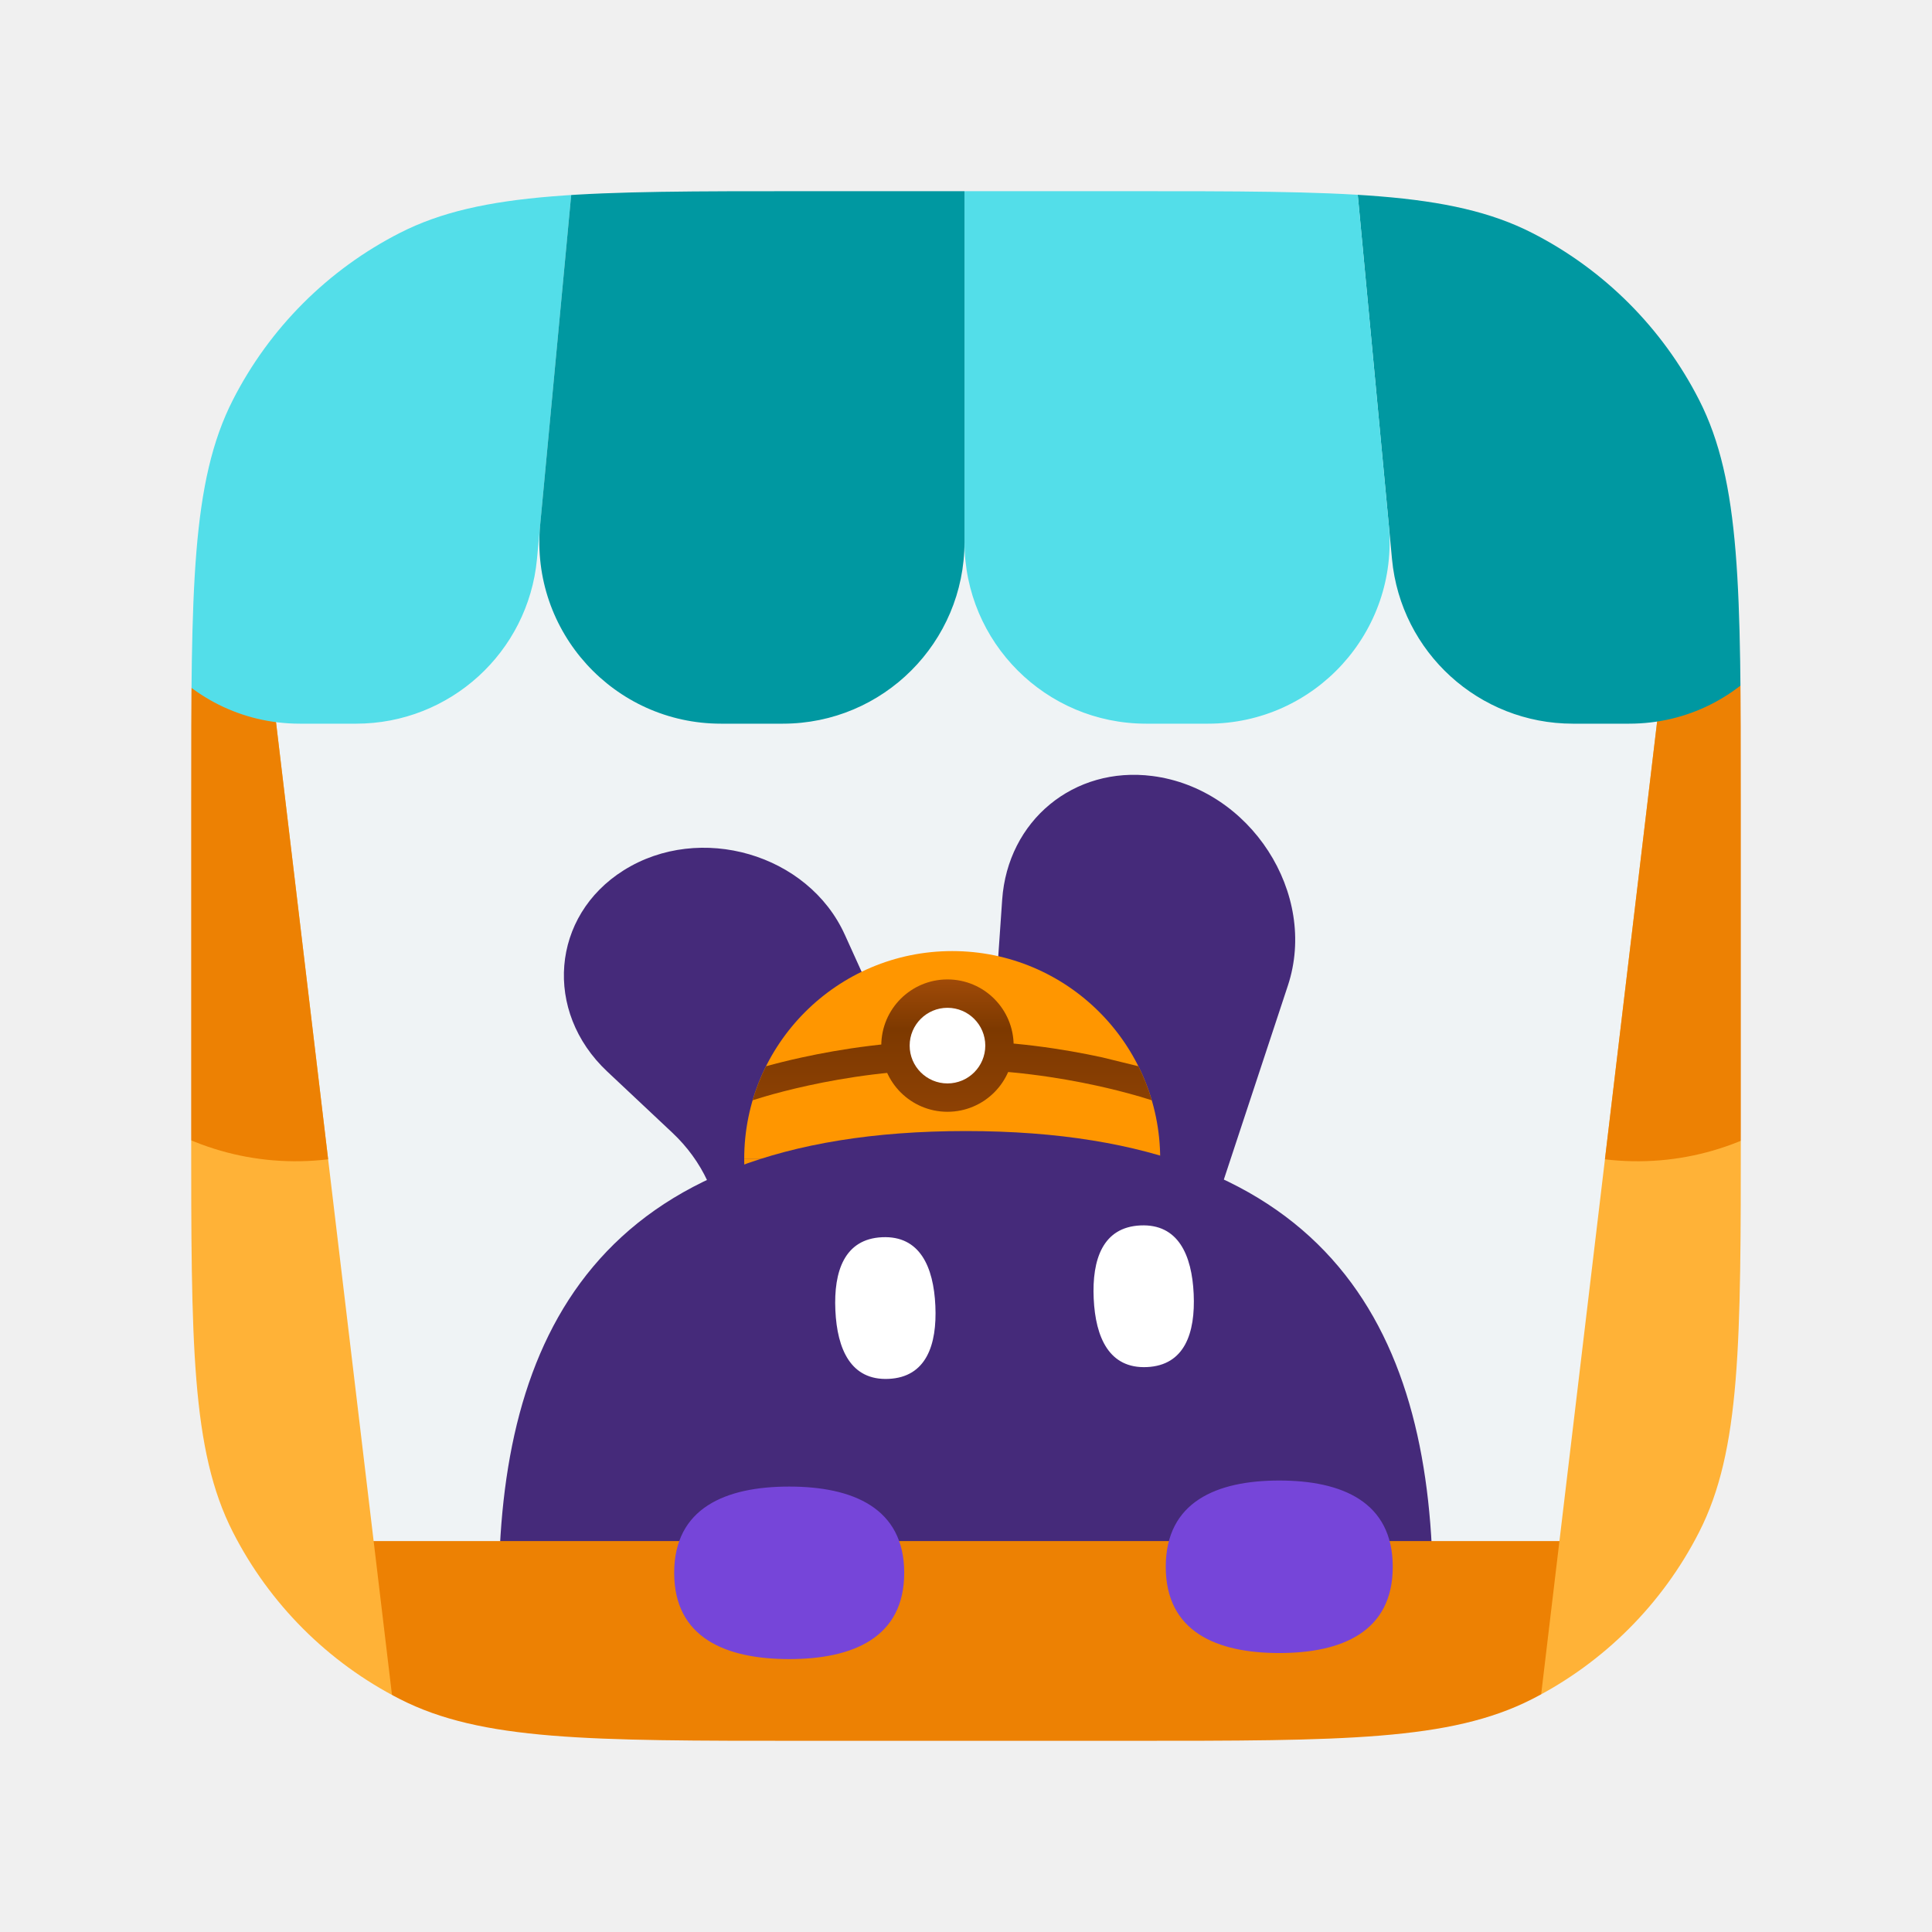
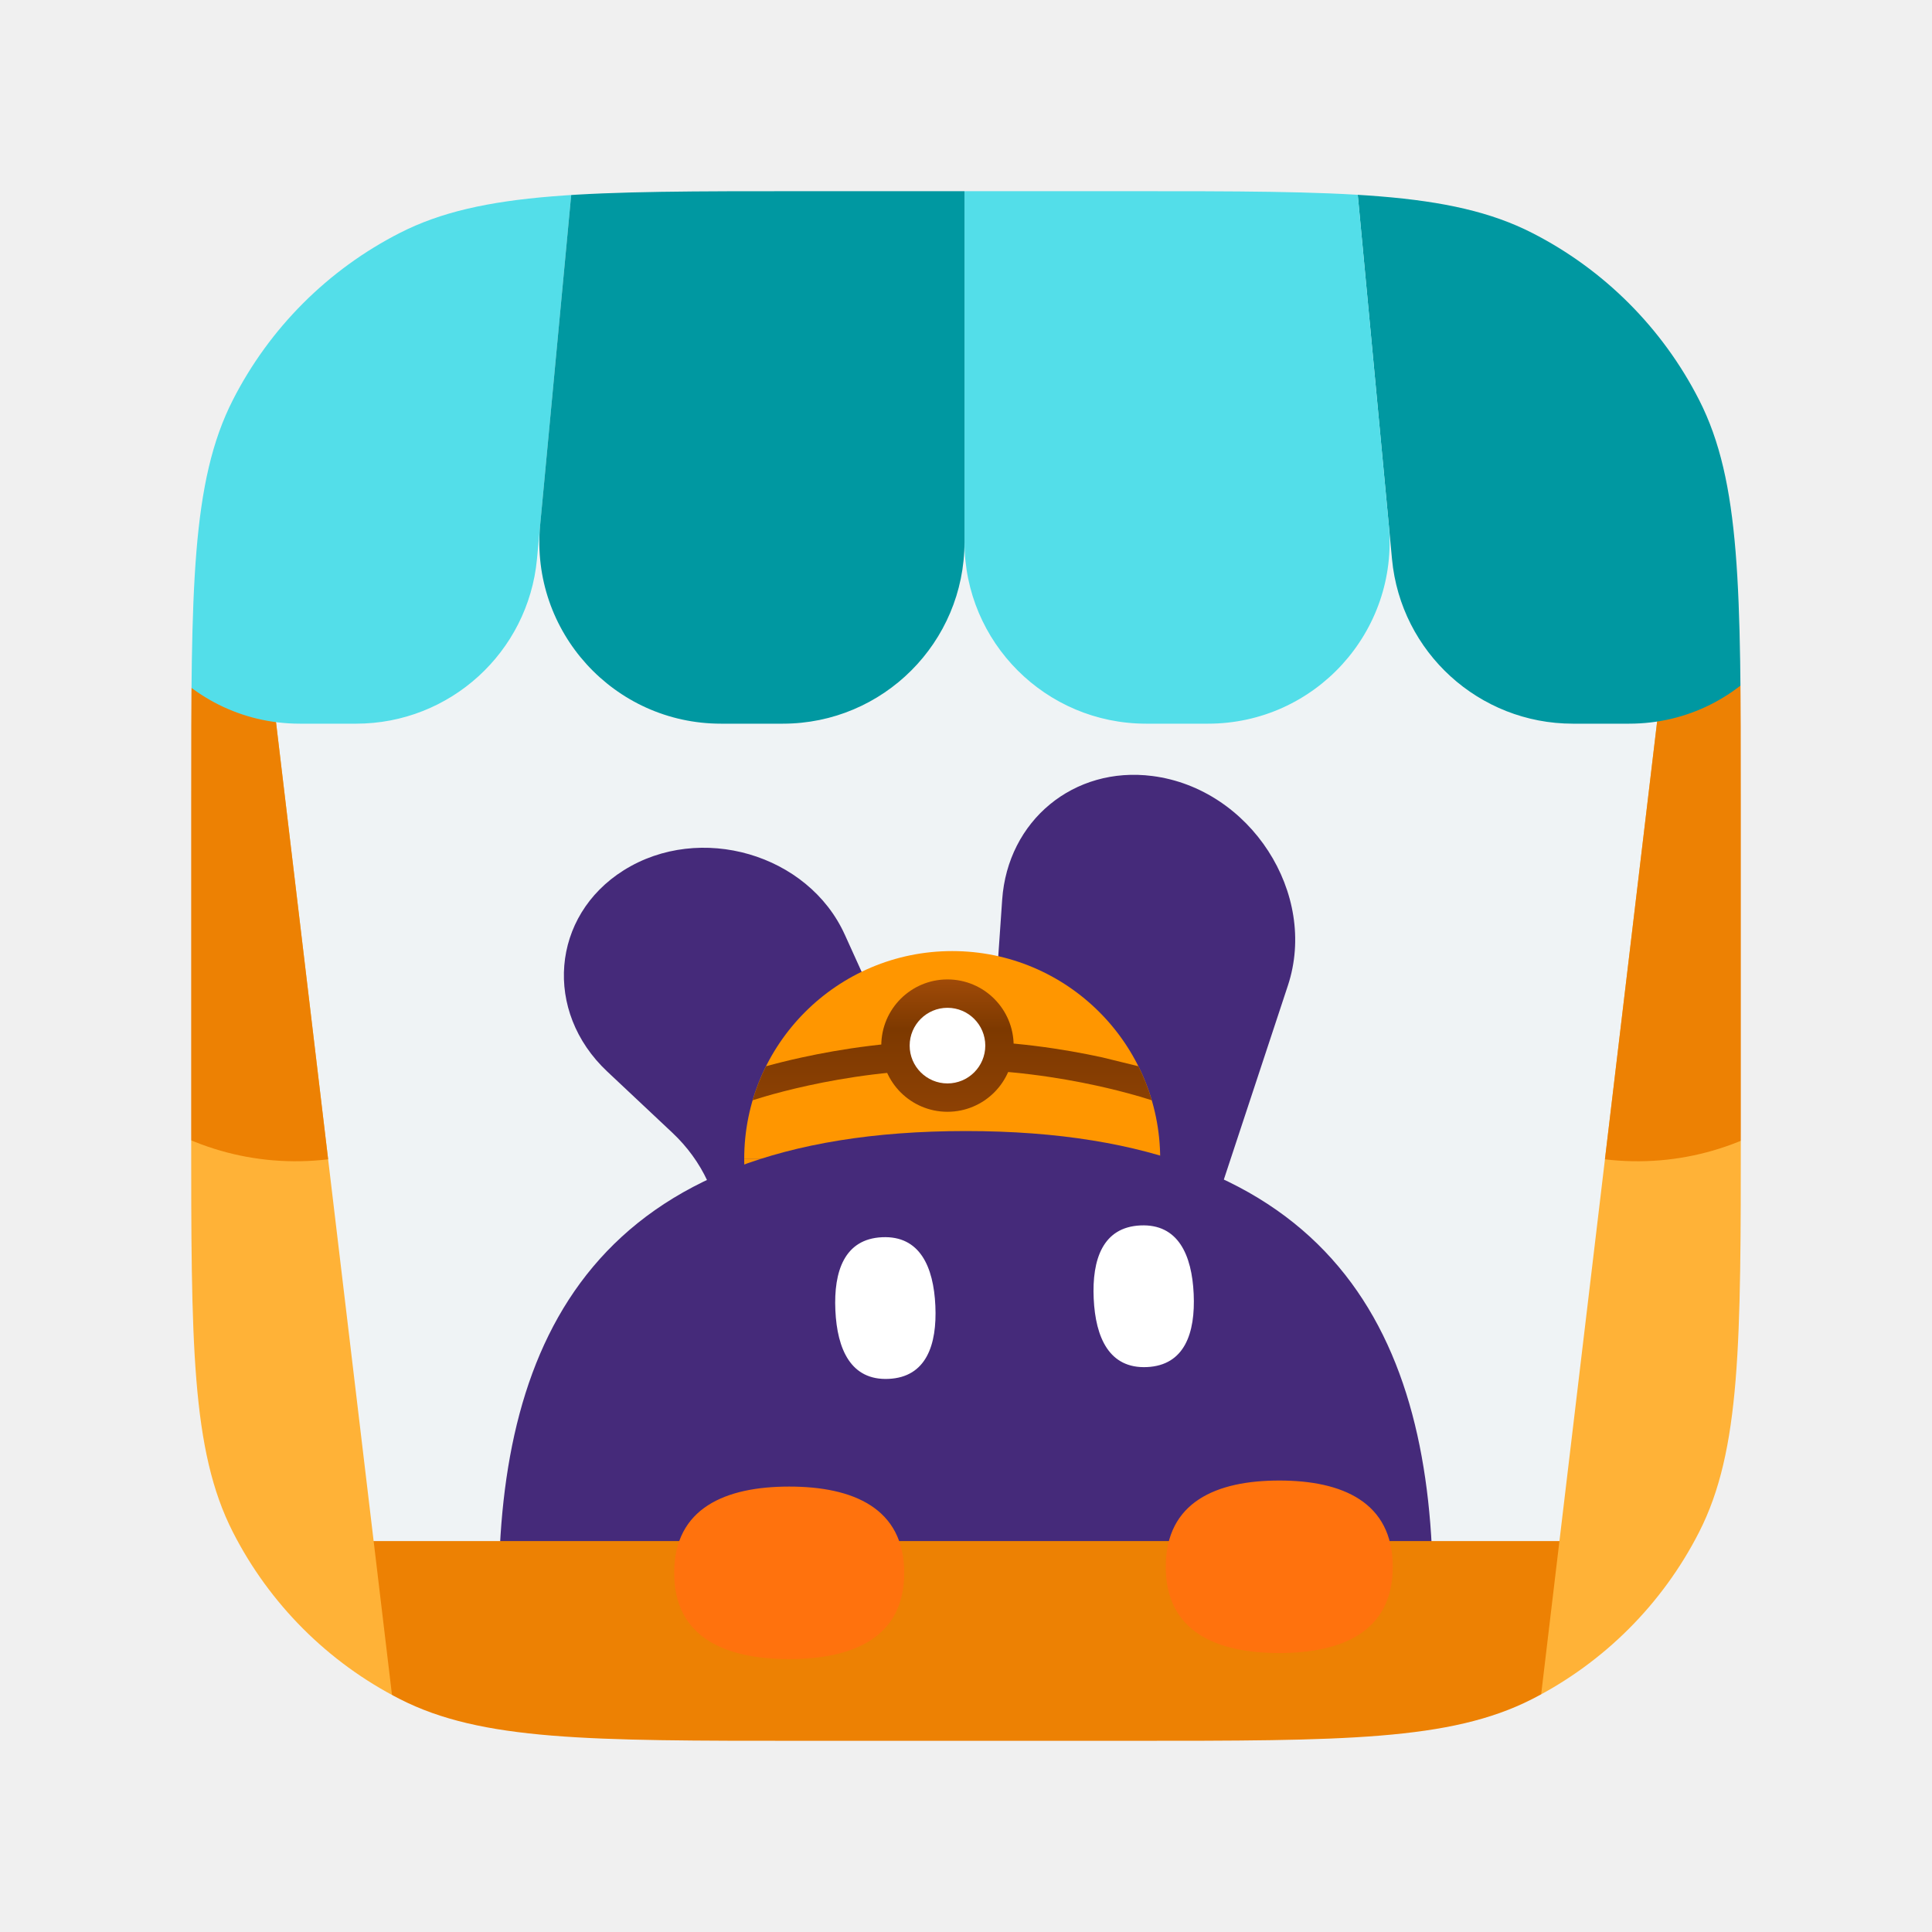
<svg xmlns="http://www.w3.org/2000/svg" xmlns:xlink="http://www.w3.org/1999/xlink" width="192" height="192" fill="none">
  <mask id="A" mask-type="alpha" maskUnits="userSpaceOnUse" x="19" y="19" width="154" height="154">
    <use xlink:href="#C" fill="#eff3f5" />
  </mask>
  <g mask="url(#A)">
    <use xlink:href="#C" fill="#eff3f5" />
    <path d="M127.99 97.94c3.017-9.139-3.731-19.569-13.471-20.821-7.799-1.002-14.378 4.42-14.924 12.3l-2.811 40.601c-.41 5.923 4.462 11.366 10.311 11.52 3.898.103 7.235-2.226 8.445-5.892l12.45-37.708zm-44.039-5.061c-3.63-8.012-14.389-11.144-21.962-6.393-7.213 4.525-7.997 14.029-1.649 19.995l6.477 6.087c1.486 1.397 2.672 3.03 3.496 4.811l5.421 11.731c2.662 5.762 10.399 8.017 15.891 4.632 3.624-2.234 5.221-6.36 3.99-10.312l-4.788-15.379-6.875-15.173z" fill="#452a7a" />
    <path d="M94.628 94.517c-11.416 0-20.67 9.254-20.67 20.67h41.341c0-11.416-9.254-20.67-20.67-20.67z" fill="#ff9600" />
    <path d="M94.628 135.856c-11.416 0-20.67-9.254-20.67-20.67h41.341c0 11.416-9.254 20.67-20.67 20.67z" fill="#ff9600" />
    <path d="M113.132 105.962l-3.583-.879c-3.809-.831-9.082-1.665-14.921-1.665s-11.112.834-14.921 1.665c-1.405.307-2.614.613-3.582.879-.538 1.077-.984 2.208-1.33 3.381.008-.002.016-.005.024-.008a44.48 44.48 0 0 1 1.165-.357c1.018-.298 2.499-.697 4.333-1.097 3.672-.801 8.734-1.599 14.311-1.599s10.639.798 14.311 1.599a64.47 64.47 0 0 1 4.333 1.097l1.165.357c.008.003.016.006.024.008-.345-1.173-.792-2.304-1.329-3.381z" fill="url(#B)" />
    <path d="M100.735 103.911a6.58 6.58 0 0 1-6.577 6.577 6.58 6.58 0 0 1-6.577-6.577 6.58 6.58 0 0 1 6.577-6.577 6.58 6.58 0 0 1 6.577 6.577z" fill="url(#B)" />
    <path d="M97.917 103.912a3.76 3.76 0 0 1-3.758 3.758 3.76 3.76 0 0 1-3.758-3.758 3.76 3.76 0 0 1 3.758-3.758 3.76 3.76 0 0 1 3.758 3.758z" fill="#fff" />
    <path d="M142.406 158.41c0 25.409-9.545 46.007-46.422 46.007s-46.422-20.598-46.422-46.007 9.545-46.008 46.422-46.008 46.422 20.599 46.422 46.008z" fill="#452a7a" />
    <path d="M88.308 137.032c-3.742.171-5.112-2.925-5.29-6.812s.905-7.095 4.647-7.266 5.113 2.925 5.29 6.812-.905 7.095-4.647 7.266zm25.672-1.173c-3.742.171-5.112-2.924-5.29-6.812s.905-7.094 4.647-7.265 5.113 2.924 5.29 6.812-.905 7.094-4.647 7.265z" fill="#fff" />
    <path d="M-4.762 160.337a7.19 7.19 0 0 1 7.189-7.189h186.845a7.19 7.19 0 0 1 7.189 7.189v40.064a7.19 7.19 0 0 1-7.189 7.189H2.427a7.19 7.19 0 0 1-7.189-7.189v-40.064z" fill="#ed8103" />
-     <path d="M89.859 156.307c0 6.456-5.117 8.572-11.43 8.572S67 162.763 67 156.307s5.117-8.573 11.43-8.573 11.43 2.117 11.43 8.573zm48.551-.602c0 6.456-5.05 8.572-11.279 8.572s-11.279-2.116-11.279-8.572 5.049-8.572 11.279-8.572 11.279 2.116 11.279 8.572z" fill="#7645d9" />
+     <path d="M89.859 156.307c0 6.456-5.117 8.572-11.43 8.572S67 162.763 67 156.307s5.117-8.573 11.43-8.573 11.43 2.117 11.43 8.573zm48.551-.602c0 6.456-5.05 8.572-11.279 8.572s-11.279-2.116-11.279-8.572 5.049-8.572 11.279-8.572 11.279 2.116 11.279 8.572z" fill="#FF720D" />
    <path d="M-1.258 59.807l26.88-3.205 13.637 114.389-26.88 3.205L-1.258 59.807z" fill="#ffb237" />
    <path d="M-1.258 59.806l26.88-3.205 6.988 58.611c-14.845 1.77-28.315-8.83-30.085-23.675l-3.783-31.732z" fill="#ed8103" />
    <path d="M193.365 59.807l-26.88-3.205-13.637 114.389 26.88 3.205 13.637-114.389z" fill="#ffb237" />
    <path d="M193.365 59.806l-26.88-3.205-6.988 58.611c14.845 1.77 28.315-8.83 30.085-23.675l3.783-31.732z" fill="#ed8103" />
    <path d="M167.998 1.374A17.39 17.39 0 0 0 151.081-12c-10.245 0-18.269 8.814-17.31 19.014l4.565 48.547a18.05 18.05 0 0 0 17.968 16.357h5.598c11.651 0 20.249-10.876 17.56-22.212L167.998 1.374z" fill="#0098a1" />
    <path d="M23.701 1.374A17.39 17.39 0 0 1 40.618-12c10.245 0 18.269 8.814 17.31 19.014l-4.565 48.547a18.05 18.05 0 0 1-17.968 16.357h-5.598c-11.651 0-20.249-10.876-17.56-22.212L23.701 1.374zm109.821 2.983A18.05 18.05 0 0 0 115.554-12h-1.658A18.05 18.05 0 0 0 95.85 6.047v47.824a18.05 18.05 0 0 0 18.046 18.047h6.155c10.635 0 18.963-9.149 17.968-19.737l-4.497-47.824z" fill="#53dee9" />
    <path d="M58.178 4.357A18.05 18.05 0 0 1 76.146-12h1.657A18.05 18.05 0 0 1 95.85 6.047v47.824a18.05 18.05 0 0 1-18.047 18.047h-6.155c-10.634 0-18.963-9.149-17.968-19.737l4.497-47.824z" fill="#0098a1" />
  </g>
  <defs>
    <linearGradient id="B" x1="94.414" y1="97.46" x2="94.414" y2="110.389" gradientUnits="userSpaceOnUse">
      <stop stop-color="#9f4a08" />
      <stop offset=".37" stop-color="#7d3900" />
      <stop offset="1" stop-color="#8d4104" />
    </linearGradient>
    <path id="C" d="M19 79.8c0-21.282 0-31.923 4.142-40.052a38 38 0 0 1 16.607-16.607C47.877 19 58.518 19 79.8 19h32.4c21.282 0 31.923 0 40.052 4.142a38 38 0 0 1 16.606 16.607C173 47.877 173 58.518 173 79.8v32.4c0 21.282 0 31.923-4.142 40.052-3.643 7.15-9.456 12.963-16.606 16.606C144.123 173 133.482 173 112.2 173H79.8c-21.282 0-31.923 0-40.052-4.142a38 38 0 0 1-16.607-16.606C19 144.123 19 133.482 19 112.2V79.8z" />
  </defs>
</svg>
